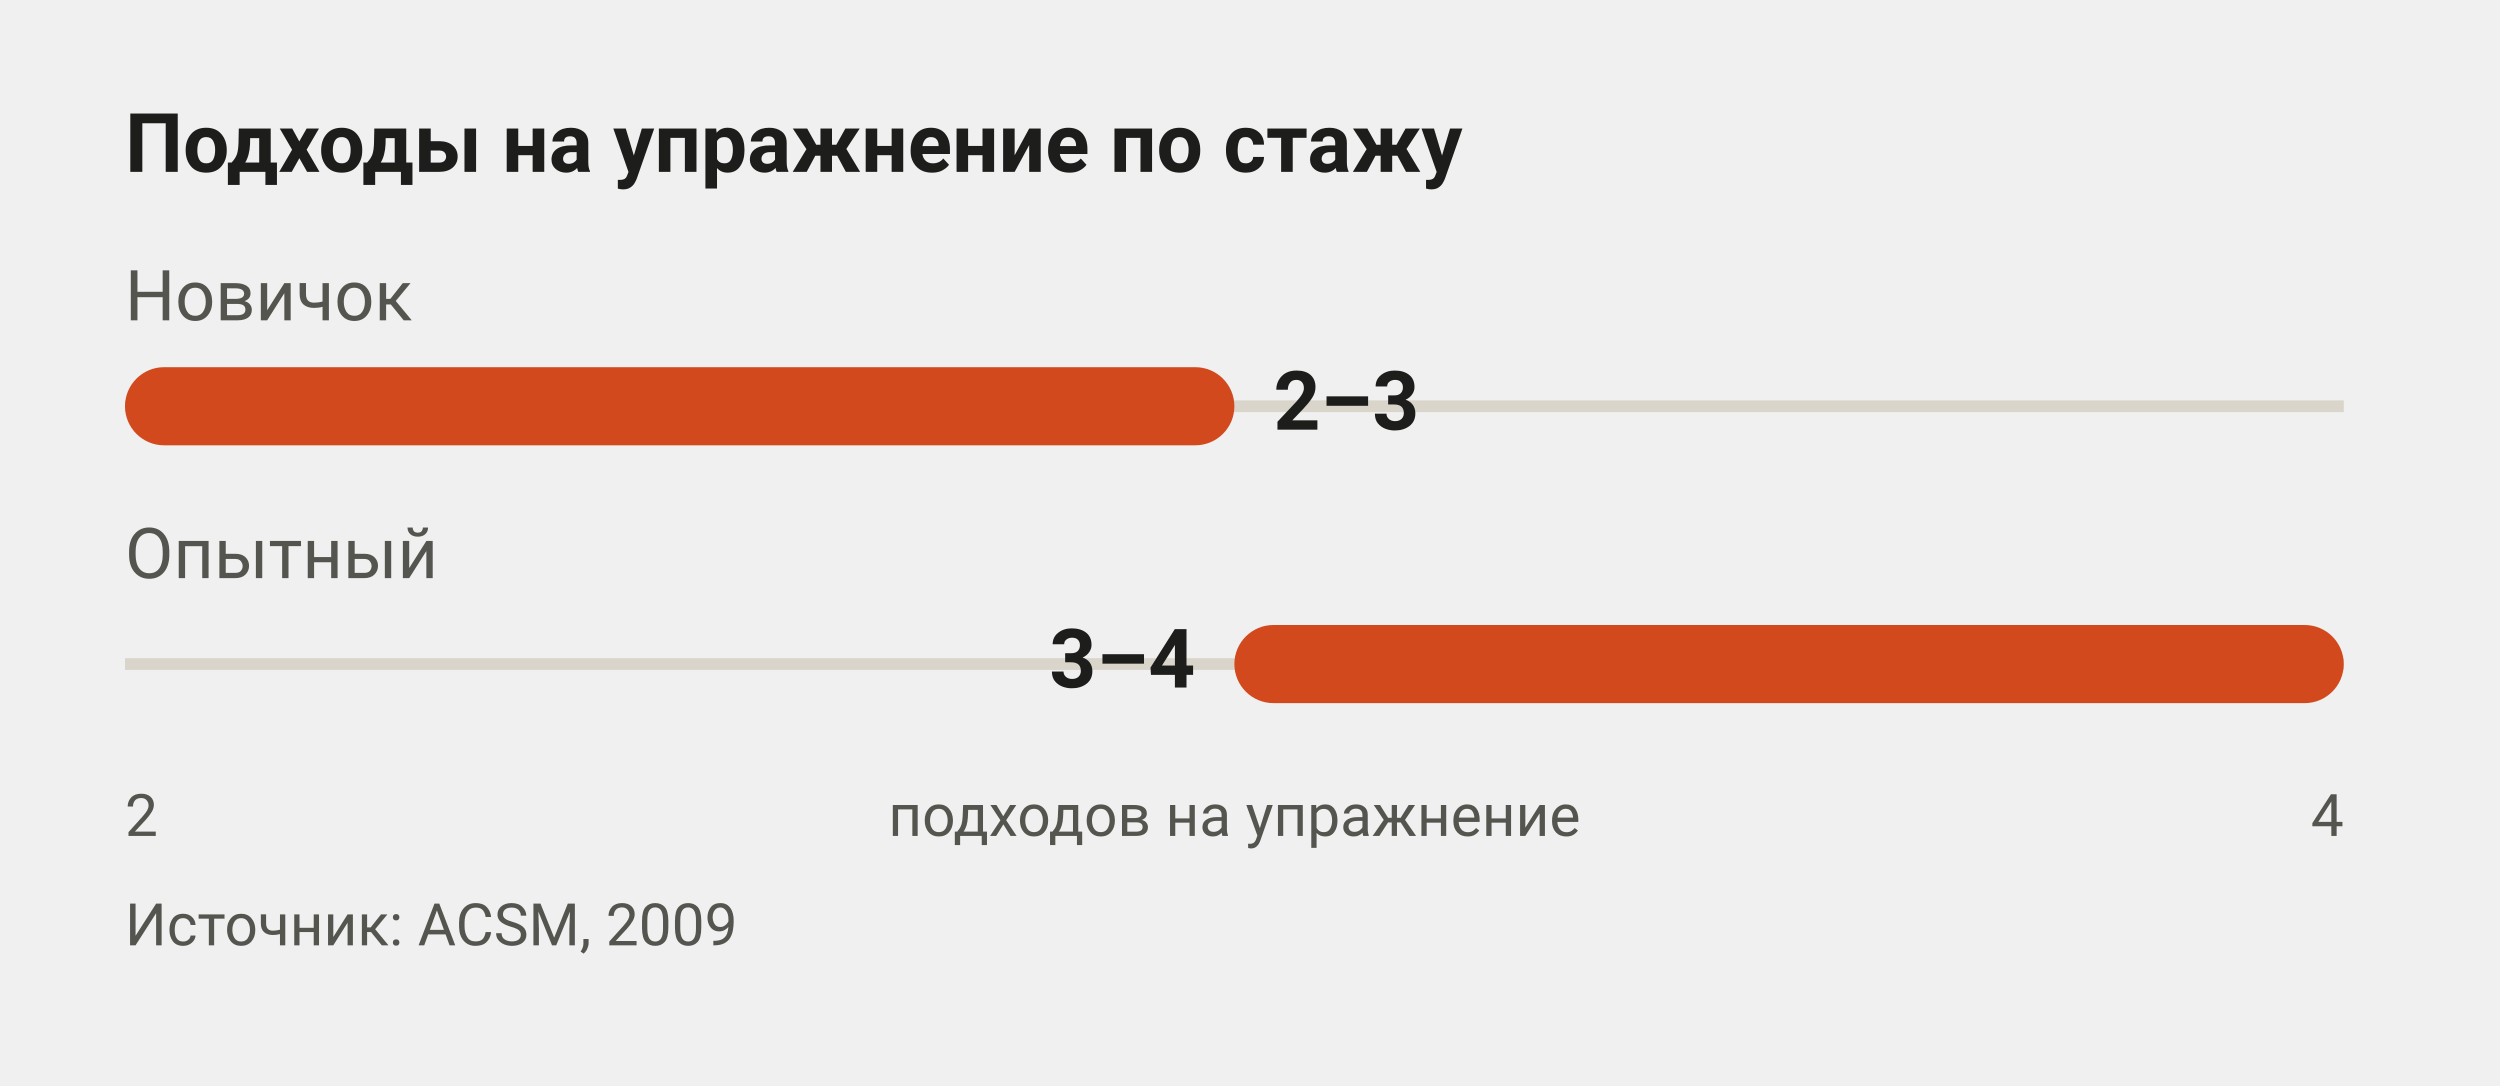
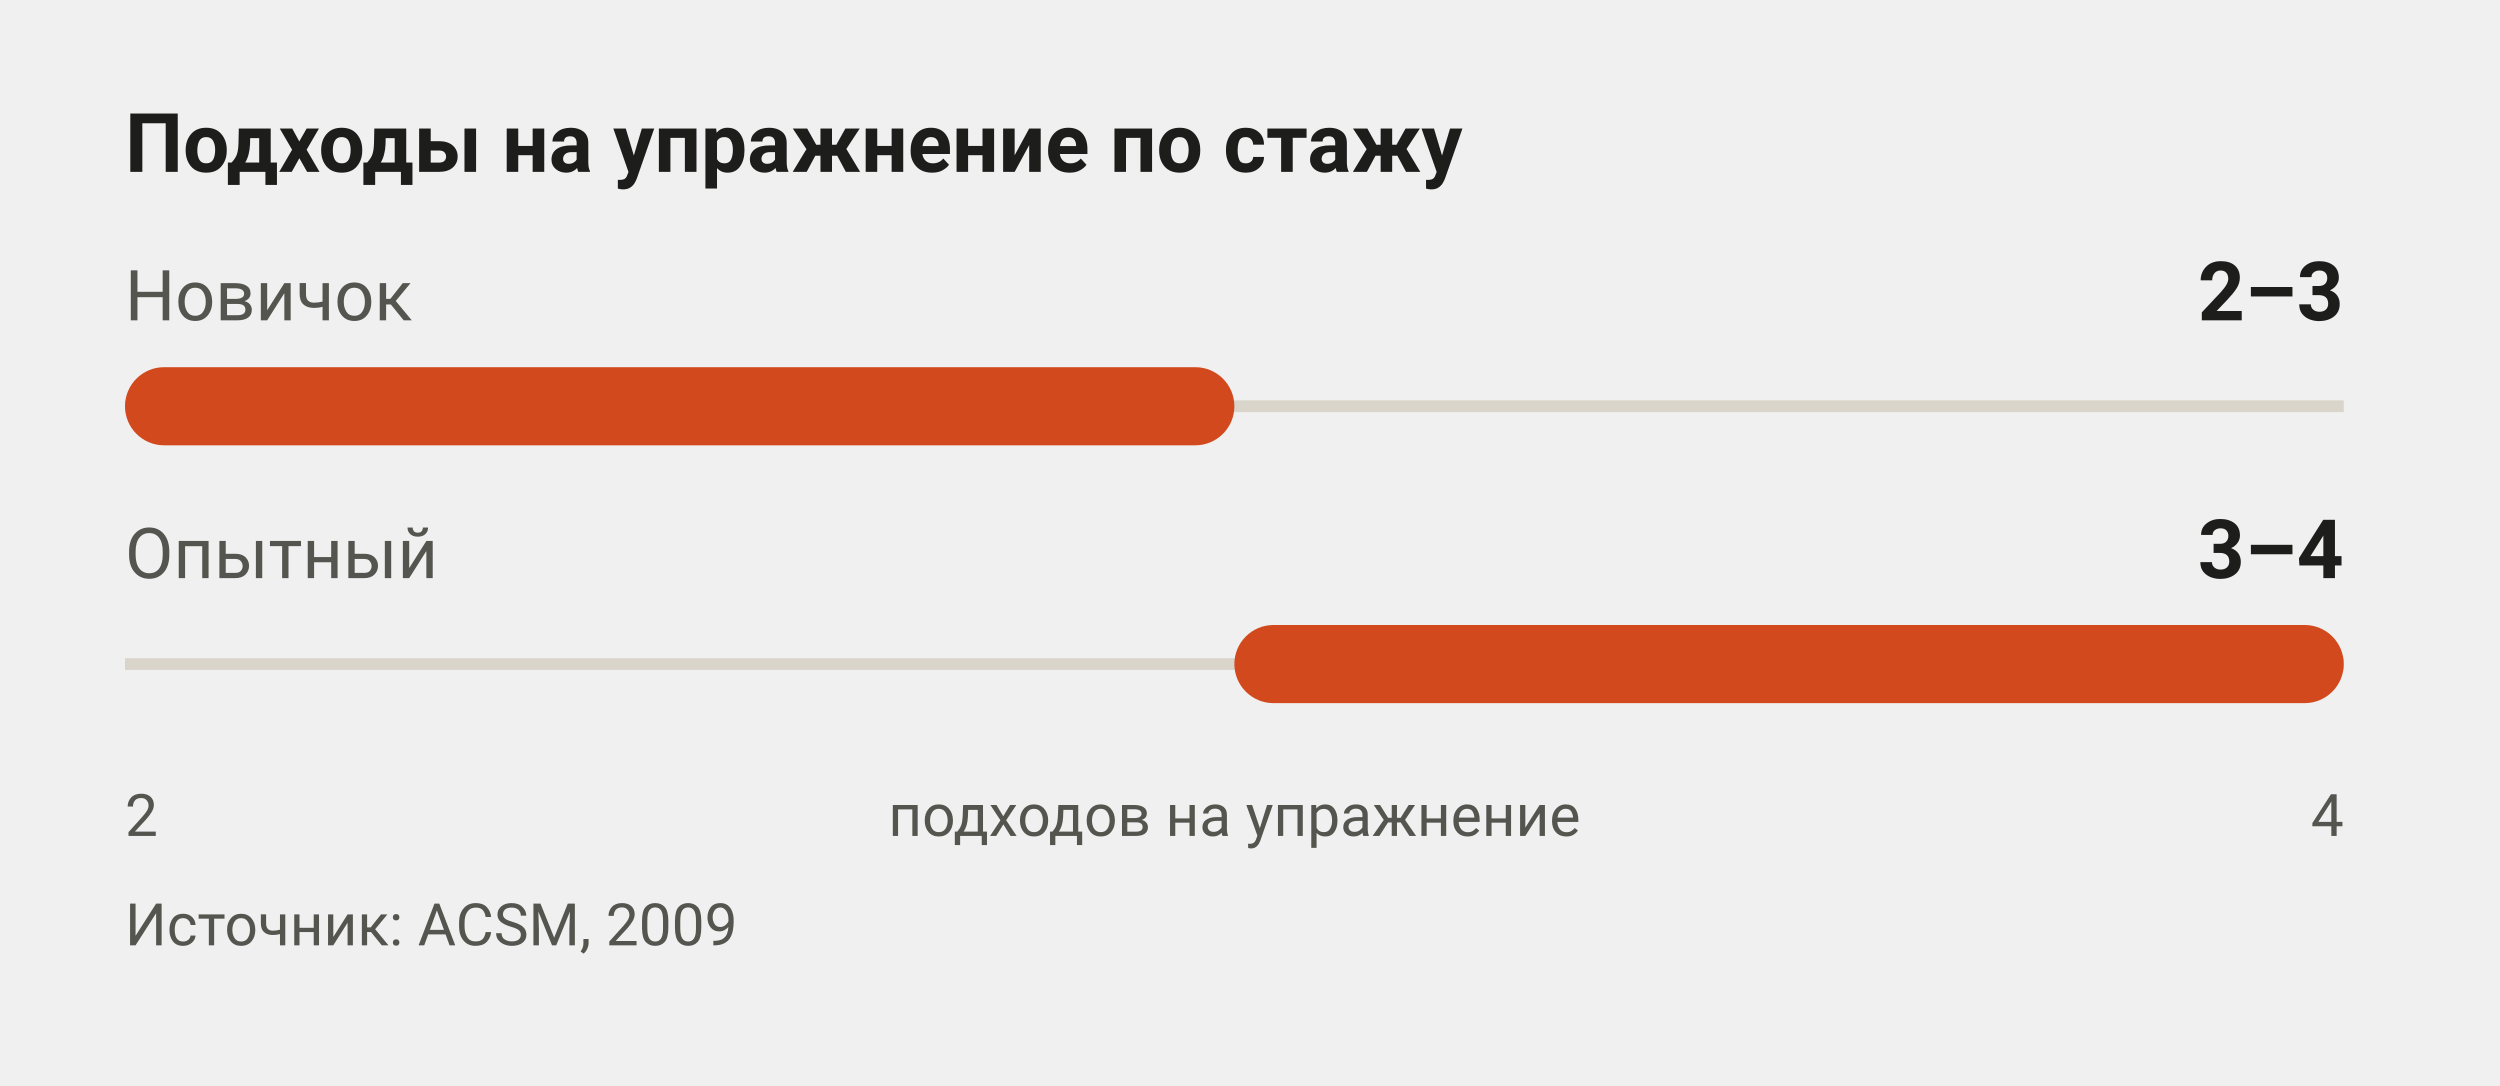
- <svg xmlns="http://www.w3.org/2000/svg" viewBox="0 0 640 278" role="img" aria-label="Чем ты тренированнее, тем больше подходов на упражнение нужно для заметного прогресса.">
+ <svg xmlns="http://www.w3.org/2000/svg" viewBox="0 0 640 278" role="img" aria-label="Подходы на упражнение по стажу">
  <style>
.bone{fill:#efe9dc;stroke:#7d776b;stroke-width:2;stroke-linejoin:round}
.joint{fill:#efe9dc;stroke:#7d776b;stroke-width:2}
.vert{fill:#e2dccd;stroke:#7d776b;stroke-width:1.2}
.m{fill:#c7867a;fill-opacity:.42;stroke:#a9665a;stroke-opacity:.55;stroke-width:1}
.on{fill:#d2491d;fill-opacity:.82;stroke:#9c3412;stroke-opacity:.9}
.plate{fill:#3a3a37;fill-opacity:.1;stroke:#3a3a37;stroke-width:3}
.bar{fill:#3a3a37}
.ghost{opacity:.18}
.ground{stroke:#b9b5aa;stroke-width:3}
.guide{stroke:#3d7fb8;stroke-width:2.5;stroke-dasharray:8 7;fill:none}
.arrow{stroke:#d2491d;stroke-width:5;fill:none;stroke-linecap:round;marker-end:url(#ah)}
.ahead{fill:#d2491d}
.lead{stroke:#6b6b66;stroke-width:1.5;fill:none}
.t{font:600 21px system-ui,-apple-system,"Segoe UI",Roboto,sans-serif;fill:#1d1d1b}
.s{font:400 18px system-ui,-apple-system,"Segoe UI",Roboto,sans-serif;fill:#55554f}
.ok{fill:#2e8b57}.bad{fill:#c0392b}
.balloon{fill:#3d7fb8;fill-opacity:.25;stroke:#3d7fb8;stroke-width:2}
@media (prefers-color-scheme:dark){
.bone,.joint{fill:#d9d3c4;stroke:#3b3934}.vert{fill:#c9c2b2;stroke:#3b3934}
.plate{fill:#ecebe6;fill-opacity:.12;stroke:#bdbbb3}.bar{fill:#bdbbb3}
.t{fill:#ecebe6}.s{fill:#a9a8a1}.lead{stroke:#9a9993}.ground{stroke:#55534d}
.arrow{stroke:#f0703f}.ahead{fill:#f0703f}.on{fill:#f0703f}
}
</style>
  <defs>
    <marker id="ah" viewBox="0 0 10 10" refX="6" refY="5" markerWidth="4" markerHeight="4" orient="auto">
      <path class="ahead" d="M0 0L10 5L0 10z" />
    </marker>
  </defs>
  <style>
.small{font-size:15px}
.barfill{fill:#d2491d}.track{stroke:#d9d5ca;stroke-width:3}
.card{fill:#f3f1ea;stroke:#e2ded2}.dot{fill:#d2491d}
.okc{fill:#2e8b57}.badc{fill:#c0392b}.mark{stroke:#fff;stroke-width:3.5;fill:none;stroke-linecap:round}
.num{fill:#d2491d}.numt{font:700 18px system-ui,-apple-system,"Segoe UI",Roboto,sans-serif;fill:#fff}
@media (prefers-color-scheme:dark){.barfill,.dot,.num{fill:#f0703f}.track{stroke:#3a3934}.card{fill:#26262a;stroke:#34343a}}
</style>
  <text class="t" x="32" y="44" text-anchor="start">Подходы на упражнение по стажу</text>
  <text class="s" x="32" y="82" text-anchor="start">Новичок</text>
+   <text class="t" x="600" y="82" text-anchor="end">2–3</text>
  <line class="track" x1="32" y1="104" x2="600" y2="104" />
  <rect class="barfill" x="32" y="94" width="284" height="20" rx="10" />
-   <text class="t" x="326" y="110" text-anchor="start">2–3</text>
  <text class="s" x="32" y="148" text-anchor="start">Опытный</text>
+   <text class="t" x="600" y="148" text-anchor="end">3–4</text>
  <line class="track" x1="32" y1="170" x2="600" y2="170" />
  <rect class="barfill" x="316" y="160" width="284" height="20" rx="10" />
-   <text class="t" x="306" y="176" text-anchor="end">3–4</text>
  <text class="s small" x="32" y="214" text-anchor="start">2</text>
  <text class="s small" x="600" y="214" text-anchor="end">4</text>
  <text class="s small" x="316" y="214" text-anchor="middle">подходов на упражнение</text>
  <text class="s small" x="32" y="242" text-anchor="start">Источник: ACSM, 2009</text>
</svg>
